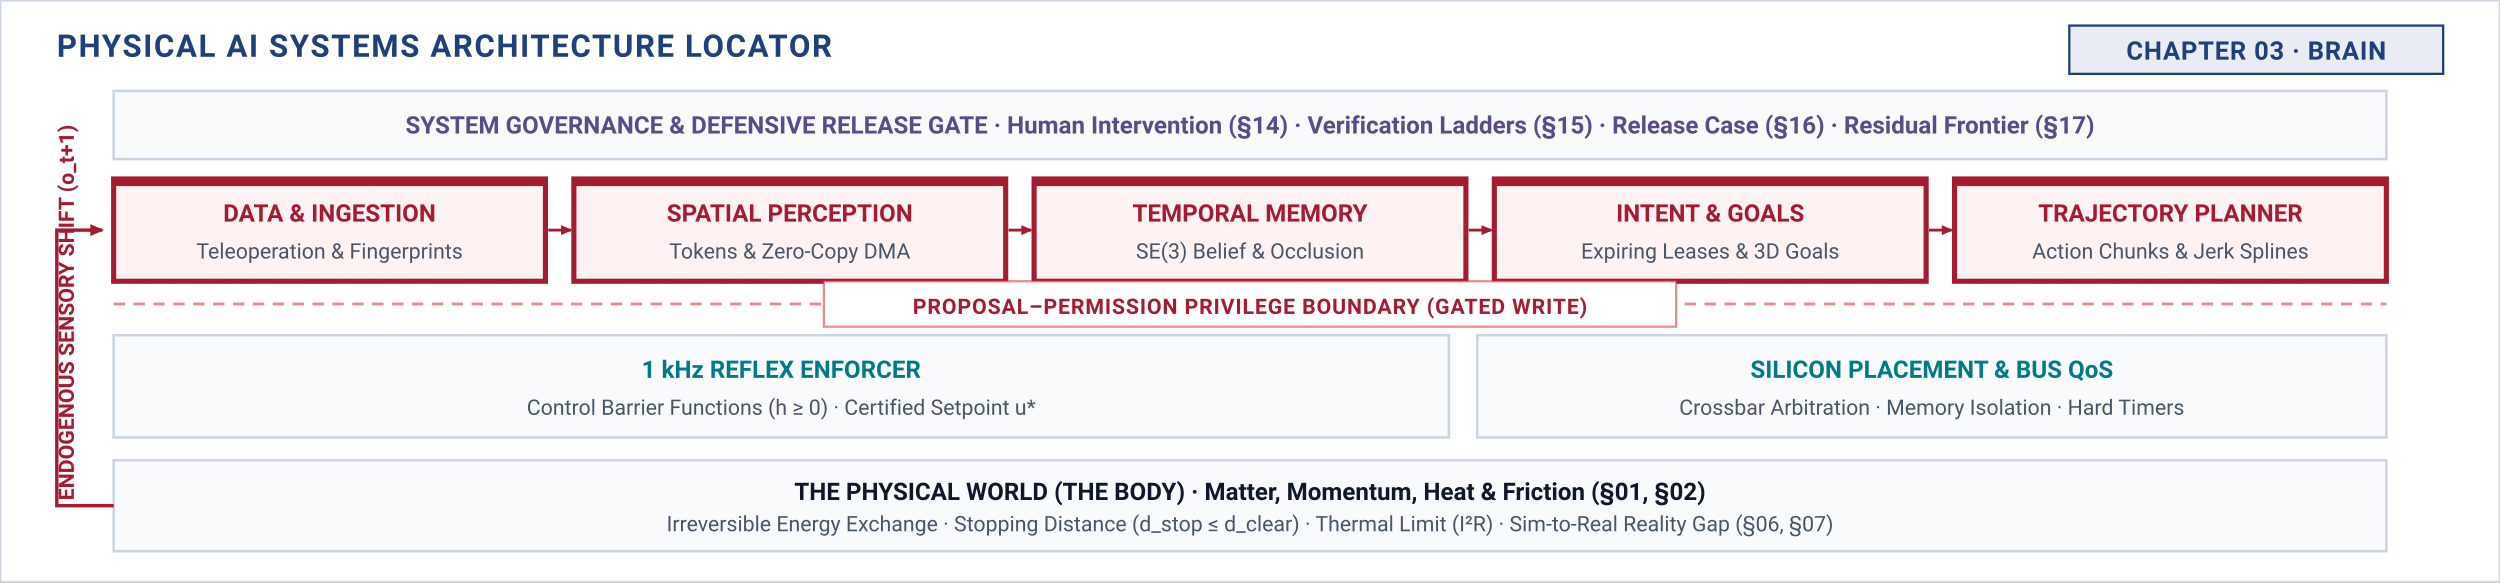
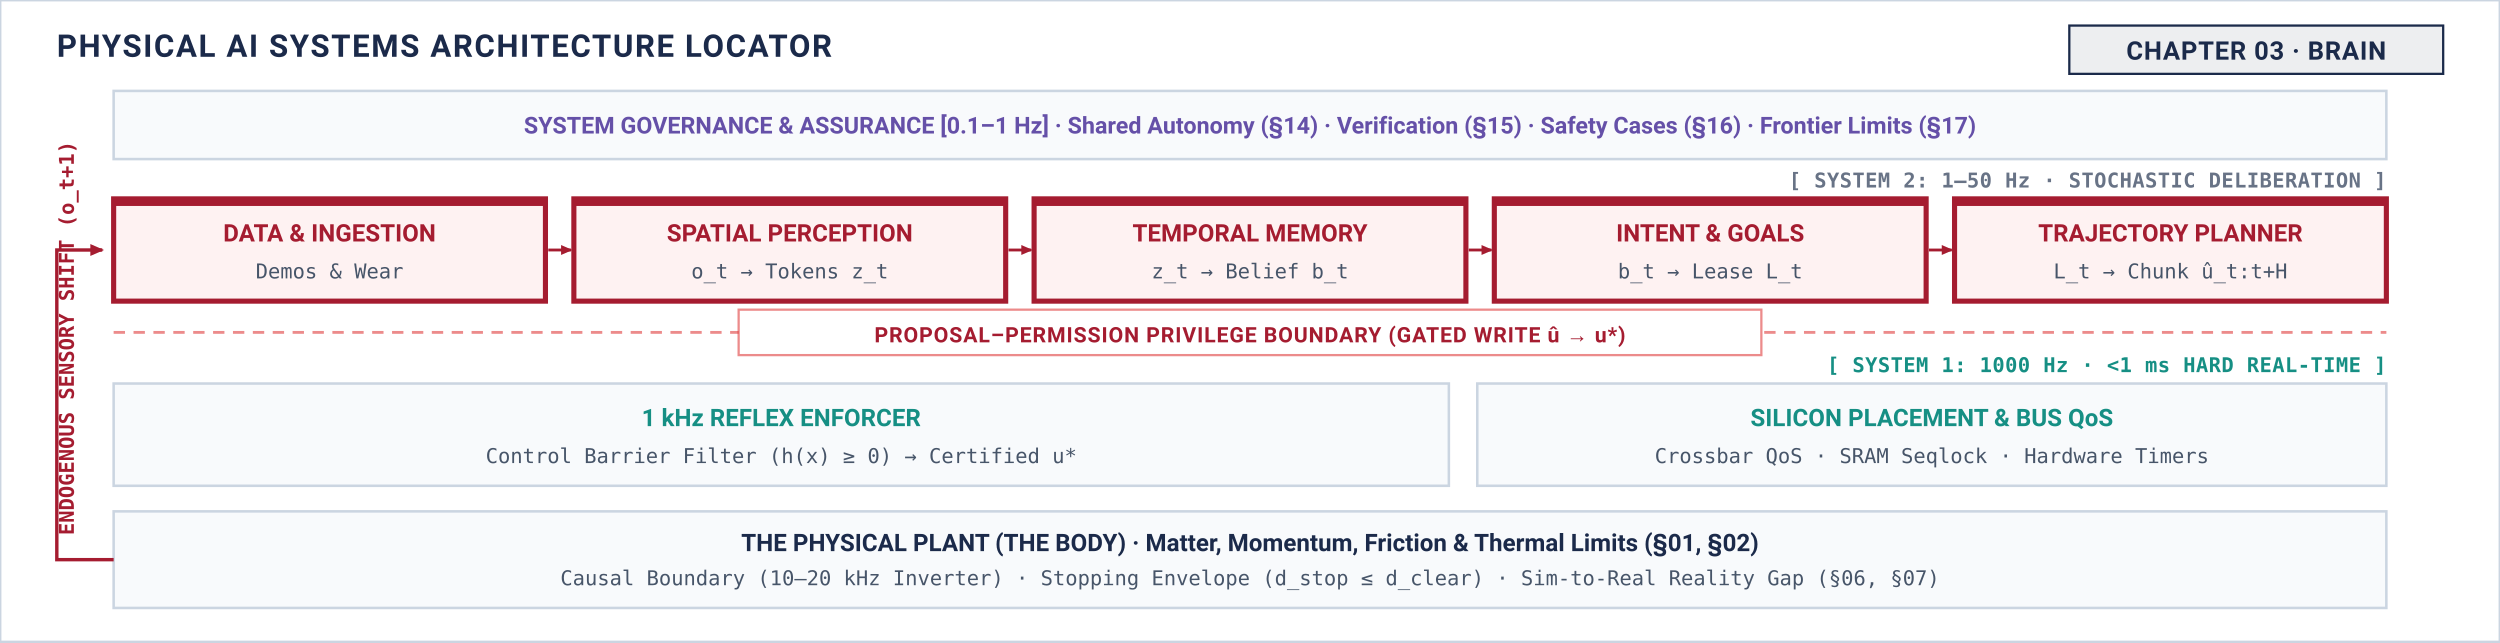
- <svg xmlns="http://www.w3.org/2000/svg" viewBox="0 0 880 205" width="100%" height="100%">
+ <svg xmlns="http://www.w3.org/2000/svg" viewBox="0 0 880 226" width="100%" height="100%">
  <style>
  text { font-family: -apple-system, BlinkMacSystemFont, "Segoe UI", Roboto, "Helvetica Neue", Arial, sans-serif; }
-   .hdr-title { font-size: 11px; font-weight: 700; fill: #1F407A; letter-spacing: 0.05em; }
+   .hdr-title { font-size: 11px; font-weight: 700; fill: #1B2A4A; letter-spacing: 0.05em; }
  .badge-text { font-size: 9px; font-weight: 700; text-anchor: middle; letter-spacing: 0.03em; }
-   .tier-title { font-size: 8.5px; font-weight: 700; fill: #475569; letter-spacing: 0.04em; }
+   .cadence-badge { font-size: 7.2px; font-weight: 700; font-family: "SF Mono", Menlo, Consolas, monospace; letter-spacing: 0.02em; }
  .card-title { font-size: 8.5px; font-weight: 700; text-anchor: middle; }
-   .card-sub { font-size: 7.5px; text-anchor: middle; }
-   .banner-text { font-size: 8.5px; font-weight: 700; text-anchor: middle; }
-   .loop-text { font-size: 7.5px; font-weight: 700; fill: #A51C30; }
+   .card-sub { font-size: 7.2px; text-anchor: middle; font-family: "SF Mono", Menlo, Consolas, monospace; }
+   .banner-text { font-size: 8.2px; font-weight: 700; text-anchor: middle; }
+   .loop-text { font-size: 7.2px; font-weight: 700; fill: #A51C30; font-family: "SF Mono", Menlo, Consolas, monospace; }
  .boundary-text { font-size: 7.5px; font-weight: 700; fill: #A51C30; text-anchor: middle; letter-spacing: 0.04em; }
</style>
  <defs>
    <marker id="arr-navy" viewBox="0 0 10 10" refX="7" refY="5" markerWidth="5" markerHeight="5" orient="auto-start-reverse">
-       <path d="M 0 1.5 L 8 5 L 0 8.5 z" fill="#1F407A" />
+       <path d="M 0 1.5 L 8 5 L 0 8.5 z" fill="#1B2A4A" />
    </marker>
    <marker id="arr-crimson" viewBox="0 0 10 10" refX="7" refY="5" markerWidth="5" markerHeight="5" orient="auto-start-reverse">
      <path d="M 0 1.5 L 8 5 L 0 8.5 z" fill="#A51C30" />
+     </marker>
+     <marker id="arr-teal" viewBox="0 0 10 10" refX="7" refY="5" markerWidth="5" markerHeight="5" orient="auto-start-reverse">
+       <path d="M 0 1.5 L 8 5 L 0 8.5 z" fill="#168F84" />
    </marker>
    <marker id="arr-slate" viewBox="0 0 10 10" refX="7" refY="5" markerWidth="5" markerHeight="5" orient="auto-start-reverse">
      <path d="M 0 1.5 L 8 5 L 0 8.5 z" fill="#94A3B8" />
    </marker>
  </defs>
-   <rect width="880" height="205" fill="#FFFFFF" stroke="#CBD5E1" stroke-width="1" />
+   <rect width="880" height="226" fill="#FFFFFF" stroke="#CBD5E1" stroke-width="1" />
  <text x="20" y="20" class="hdr-title">PHYSICAL AI SYSTEMS ARCHITECTURE LOCATOR</text>
-   <rect x="728.4" y="9" width="131.6" height="17" fill="#1F407A" fill-opacity="0.10" stroke="#1F407A" stroke-width="0.8" />
-   <text x="794.2" y="21" class="badge-text" fill="#1F407A">CHAPTER 03 · BRAIN</text>
+   <rect x="728.4" y="9" width="131.6" height="17" fill="#1B2A4A" fill-opacity="0.08" stroke="#1B2A4A" stroke-width="0.8" />
+   <text x="794.2" y="21" class="badge-text" fill="#1B2A4A">CHAPTER 03 · BRAIN</text>
  <rect x="40" y="32" width="800" height="24" fill="#F8FAFC" stroke="#CBD5E1" stroke-width="0.9" />
-   <text x="440" y="47" class="banner-text" fill="#5B4B8A">SYSTEM GOVERNANCE &amp; DEFENSIVE RELEASE GATE · Human Intervention (§14) · Verification Ladders (§15) · Release Case (§16) · Residual Frontier (§17)</text>
-   <rect x="40" y="63" width="152" height="36" fill="#FEF2F2" stroke="#A51C30" stroke-width="1.8" />
-   <rect x="40" y="63" width="152" height="2.5" fill="#A51C30" />
-   <text x="116.0" y="78" class="card-title" fill="#A51C30">DATA &amp; INGESTION</text>
-   <text x="116.0" y="91" class="card-sub" fill="#475569">Teleoperation &amp; Fingerprints</text>
-   <line x1="193" y1="81.0" x2="201" y2="81.0" stroke="#A51C30" stroke-width="1.0" marker-end="url(#arr-crimson)" />
-   <rect x="202" y="63" width="152" height="36" fill="#FEF2F2" stroke="#A51C30" stroke-width="1.8" />
-   <rect x="202" y="63" width="152" height="2.5" fill="#A51C30" />
-   <text x="278.0" y="78" class="card-title" fill="#A51C30">SPATIAL PERCEPTION</text>
-   <text x="278.0" y="91" class="card-sub" fill="#475569">Tokens &amp; Zero-Copy DMA</text>
-   <line x1="355" y1="81.0" x2="363" y2="81.0" stroke="#A51C30" stroke-width="1.0" marker-end="url(#arr-crimson)" />
-   <rect x="364" y="63" width="152" height="36" fill="#FEF2F2" stroke="#A51C30" stroke-width="1.8" />
-   <rect x="364" y="63" width="152" height="2.5" fill="#A51C30" />
-   <text x="440.0" y="78" class="card-title" fill="#A51C30">TEMPORAL MEMORY</text>
-   <text x="440.0" y="91" class="card-sub" fill="#475569">SE(3) Belief &amp; Occlusion</text>
-   <line x1="517" y1="81.0" x2="525" y2="81.0" stroke="#A51C30" stroke-width="1.0" marker-end="url(#arr-crimson)" />
-   <rect x="526" y="63" width="152" height="36" fill="#FEF2F2" stroke="#A51C30" stroke-width="1.8" />
-   <rect x="526" y="63" width="152" height="2.5" fill="#A51C30" />
-   <text x="602.0" y="78" class="card-title" fill="#A51C30">INTENT &amp; GOALS</text>
-   <text x="602.0" y="91" class="card-sub" fill="#475569">Expiring Leases &amp; 3D Goals</text>
-   <line x1="679" y1="81.0" x2="687" y2="81.0" stroke="#A51C30" stroke-width="1.0" marker-end="url(#arr-crimson)" />
-   <rect x="688" y="63" width="152" height="36" fill="#FEF2F2" stroke="#A51C30" stroke-width="1.8" />
-   <rect x="688" y="63" width="152" height="2.5" fill="#A51C30" />
-   <text x="764.0" y="78" class="card-title" fill="#A51C30">TRAJECTORY PLANNER</text>
-   <text x="764.0" y="91" class="card-sub" fill="#475569">Action Chunks &amp; Jerk Splines</text>
-   <line x1="40" y1="107" x2="840" y2="107" stroke="#DC262688" stroke-dasharray="4,3" stroke-width="1.0" />
-   <rect x="290" y="99" width="300" height="16" fill="#FFFFFF" stroke="#DC262688" stroke-width="0.8" />
-   <text x="440" y="110.5" class="boundary-text">PROPOSAL–PERMISSION PRIVILEGE BOUNDARY (GATED WRITE)</text>
-   <rect x="40" y="118" width="470" height="36" fill="#F8FAFC" stroke="#CBD5E1" stroke-width="0.9" />
-   <text x="275.0" y="133" class="card-title" fill="#007A87">1 kHz REFLEX ENFORCER</text>
-   <text x="275.0" y="146" class="card-sub" fill="#475569">Control Barrier Functions (h ≥ 0) · Certified Setpoint u*</text>
-   <rect x="520" y="118" width="320" height="36" fill="#F8FAFC" stroke="#CBD5E1" stroke-width="0.9" />
-   <text x="680.0" y="133" class="card-title" fill="#007A87">SILICON PLACEMENT &amp; BUS QoS</text>
-   <text x="680.0" y="146" class="card-sub" fill="#475569">Crossbar Arbitration · Memory Isolation · Hard Timers</text>
-   <rect x="40" y="162" width="800" height="32" fill="#F8FAFC" stroke="#CBD5E1" stroke-width="0.9" />
-   <text x="440" y="176" class="card-title" fill="#0F172A">THE PHYSICAL WORLD (THE BODY) · Matter, Momentum, Heat &amp; Friction (§01, §02)</text>
-   <text x="440" y="187" class="card-sub" fill="#475569">Irreversible Energy Exchange · Stopping Distance (d_stop ≤ d_clear) · Thermal Limit (I²R) · Sim-to-Real Reality Gap (§06, §07)</text>
-   <path d="M 40 178 L 20 178 L 20 81 L 36 81" fill="none" stroke="#A51C30" stroke-width="1.2" marker-end="url(#arr-crimson)" />
-   <text x="26" y="110" class="loop-text" transform="rotate(-90 26,110)" text-anchor="middle">ENDOGENOUS SENSORY SHIFT (o_t+1)</text>
+   <text x="440" y="47" class="banner-text" fill="#6550A8">SYSTEM GOVERNANCE &amp; ASSURANCE [0.1–1 Hz] · Shared Autonomy (§14) · Verification (§15) · Safety Cases (§16) · Frontier Limits (§17)</text>
+   <text x="840" y="66" class="cadence-badge" fill="#687386" text-anchor="end">[ SYSTEM 2: 1–50 Hz · STOCHASTIC DELIBERATION ]</text>
+   <rect x="40" y="70" width="152" height="36" fill="#FEF2F2" stroke="#A51C30" stroke-width="1.8" />
+   <rect x="40" y="70" width="152" height="2.5" fill="#A51C30" />
+   <text x="116.0" y="85" class="card-title" fill="#A51C30">DATA &amp; INGESTION</text>
+   <text x="116.0" y="98" class="card-sub" fill="#475569">Demos &amp; Wear</text>
+   <line x1="193" y1="88.0" x2="201" y2="88.0" stroke="#A51C30" stroke-width="1.0" marker-end="url(#arr-crimson)" />
+   <rect x="202" y="70" width="152" height="36" fill="#FEF2F2" stroke="#A51C30" stroke-width="1.8" />
+   <rect x="202" y="70" width="152" height="2.5" fill="#A51C30" />
+   <text x="278.0" y="85" class="card-title" fill="#A51C30">SPATIAL PERCEPTION</text>
+   <text x="278.0" y="98" class="card-sub" fill="#475569">o_t → Tokens z_t</text>
+   <line x1="355" y1="88.0" x2="363" y2="88.0" stroke="#A51C30" stroke-width="1.0" marker-end="url(#arr-crimson)" />
+   <rect x="364" y="70" width="152" height="36" fill="#FEF2F2" stroke="#A51C30" stroke-width="1.8" />
+   <rect x="364" y="70" width="152" height="2.5" fill="#A51C30" />
+   <text x="440.0" y="85" class="card-title" fill="#A51C30">TEMPORAL MEMORY</text>
+   <text x="440.0" y="98" class="card-sub" fill="#475569">z_t → Belief b_t</text>
+   <line x1="517" y1="88.0" x2="525" y2="88.0" stroke="#A51C30" stroke-width="1.0" marker-end="url(#arr-crimson)" />
+   <rect x="526" y="70" width="152" height="36" fill="#FEF2F2" stroke="#A51C30" stroke-width="1.8" />
+   <rect x="526" y="70" width="152" height="2.5" fill="#A51C30" />
+   <text x="602.0" y="85" class="card-title" fill="#A51C30">INTENT &amp; GOALS</text>
+   <text x="602.0" y="98" class="card-sub" fill="#475569">b_t → Lease L_t</text>
+   <line x1="679" y1="88.0" x2="687" y2="88.0" stroke="#A51C30" stroke-width="1.0" marker-end="url(#arr-crimson)" />
+   <rect x="688" y="70" width="152" height="36" fill="#FEF2F2" stroke="#A51C30" stroke-width="1.8" />
+   <rect x="688" y="70" width="152" height="2.5" fill="#A51C30" />
+   <text x="764.0" y="85" class="card-title" fill="#A51C30">TRAJECTORY PLANNER</text>
+   <text x="764.0" y="98" class="card-sub" fill="#475569">L_t → Chunk û_t:t+H</text>
+   <line x1="40" y1="117" x2="840" y2="117" stroke="#DC262688" stroke-dasharray="4,3" stroke-width="1.0" />
+   <rect x="260" y="109" width="360" height="16" fill="#FFFFFF" stroke="#DC262688" stroke-width="0.8" />
+   <text x="440" y="120.5" class="boundary-text">PROPOSAL–PERMISSION PRIVILEGE BOUNDARY (GATED WRITE û → u*)</text>
+   <text x="840" y="131" class="cadence-badge" fill="#168F84" text-anchor="end">[ SYSTEM 1: 1000 Hz · &lt;1 ms HARD REAL-TIME ]</text>
+   <rect x="40" y="135" width="470" height="36" fill="#F8FAFC" stroke="#CBD5E1" stroke-width="0.9" />
+   <text x="275.0" y="150" class="card-title" fill="#168F84">1 kHz REFLEX ENFORCER</text>
+   <text x="275.0" y="163" class="card-sub" fill="#475569">Control Barrier Filter (h(x) ≥ 0) → Certified u*</text>
+   <rect x="520" y="135" width="320" height="36" fill="#F8FAFC" stroke="#CBD5E1" stroke-width="0.9" />
+   <text x="680.0" y="150" class="card-title" fill="#168F84">SILICON PLACEMENT &amp; BUS QoS</text>
+   <text x="680.0" y="163" class="card-sub" fill="#475569">Crossbar QoS · SRAM Seqlock · Hardware Timers</text>
+   <rect x="40" y="180" width="800" height="34" fill="#F8FAFC" stroke="#CBD5E1" stroke-width="0.9" />
+   <text x="440" y="194" class="card-title" fill="#1B2A4A">THE PHYSICAL PLANT (THE BODY) · Matter, Momentum, Friction &amp; Thermal Limits (§01, §02)</text>
+   <text x="440" y="206" class="card-sub" fill="#475569">Causal Boundary (10–20 kHz Inverter) · Stopping Envelope (d_stop ≤ d_clear) · Sim-to-Real Reality Gap (§06, §07)</text>
+   <path d="M 40 197 L 20 197 L 20 88 L 36 88" fill="none" stroke="#A51C30" stroke-width="1.2" marker-end="url(#arr-crimson)" />
+   <text x="26" y="119" class="loop-text" transform="rotate(-90 26,119)" text-anchor="middle">ENDOGENOUS SENSORY SHIFT (o_t+1)</text>
</svg>
